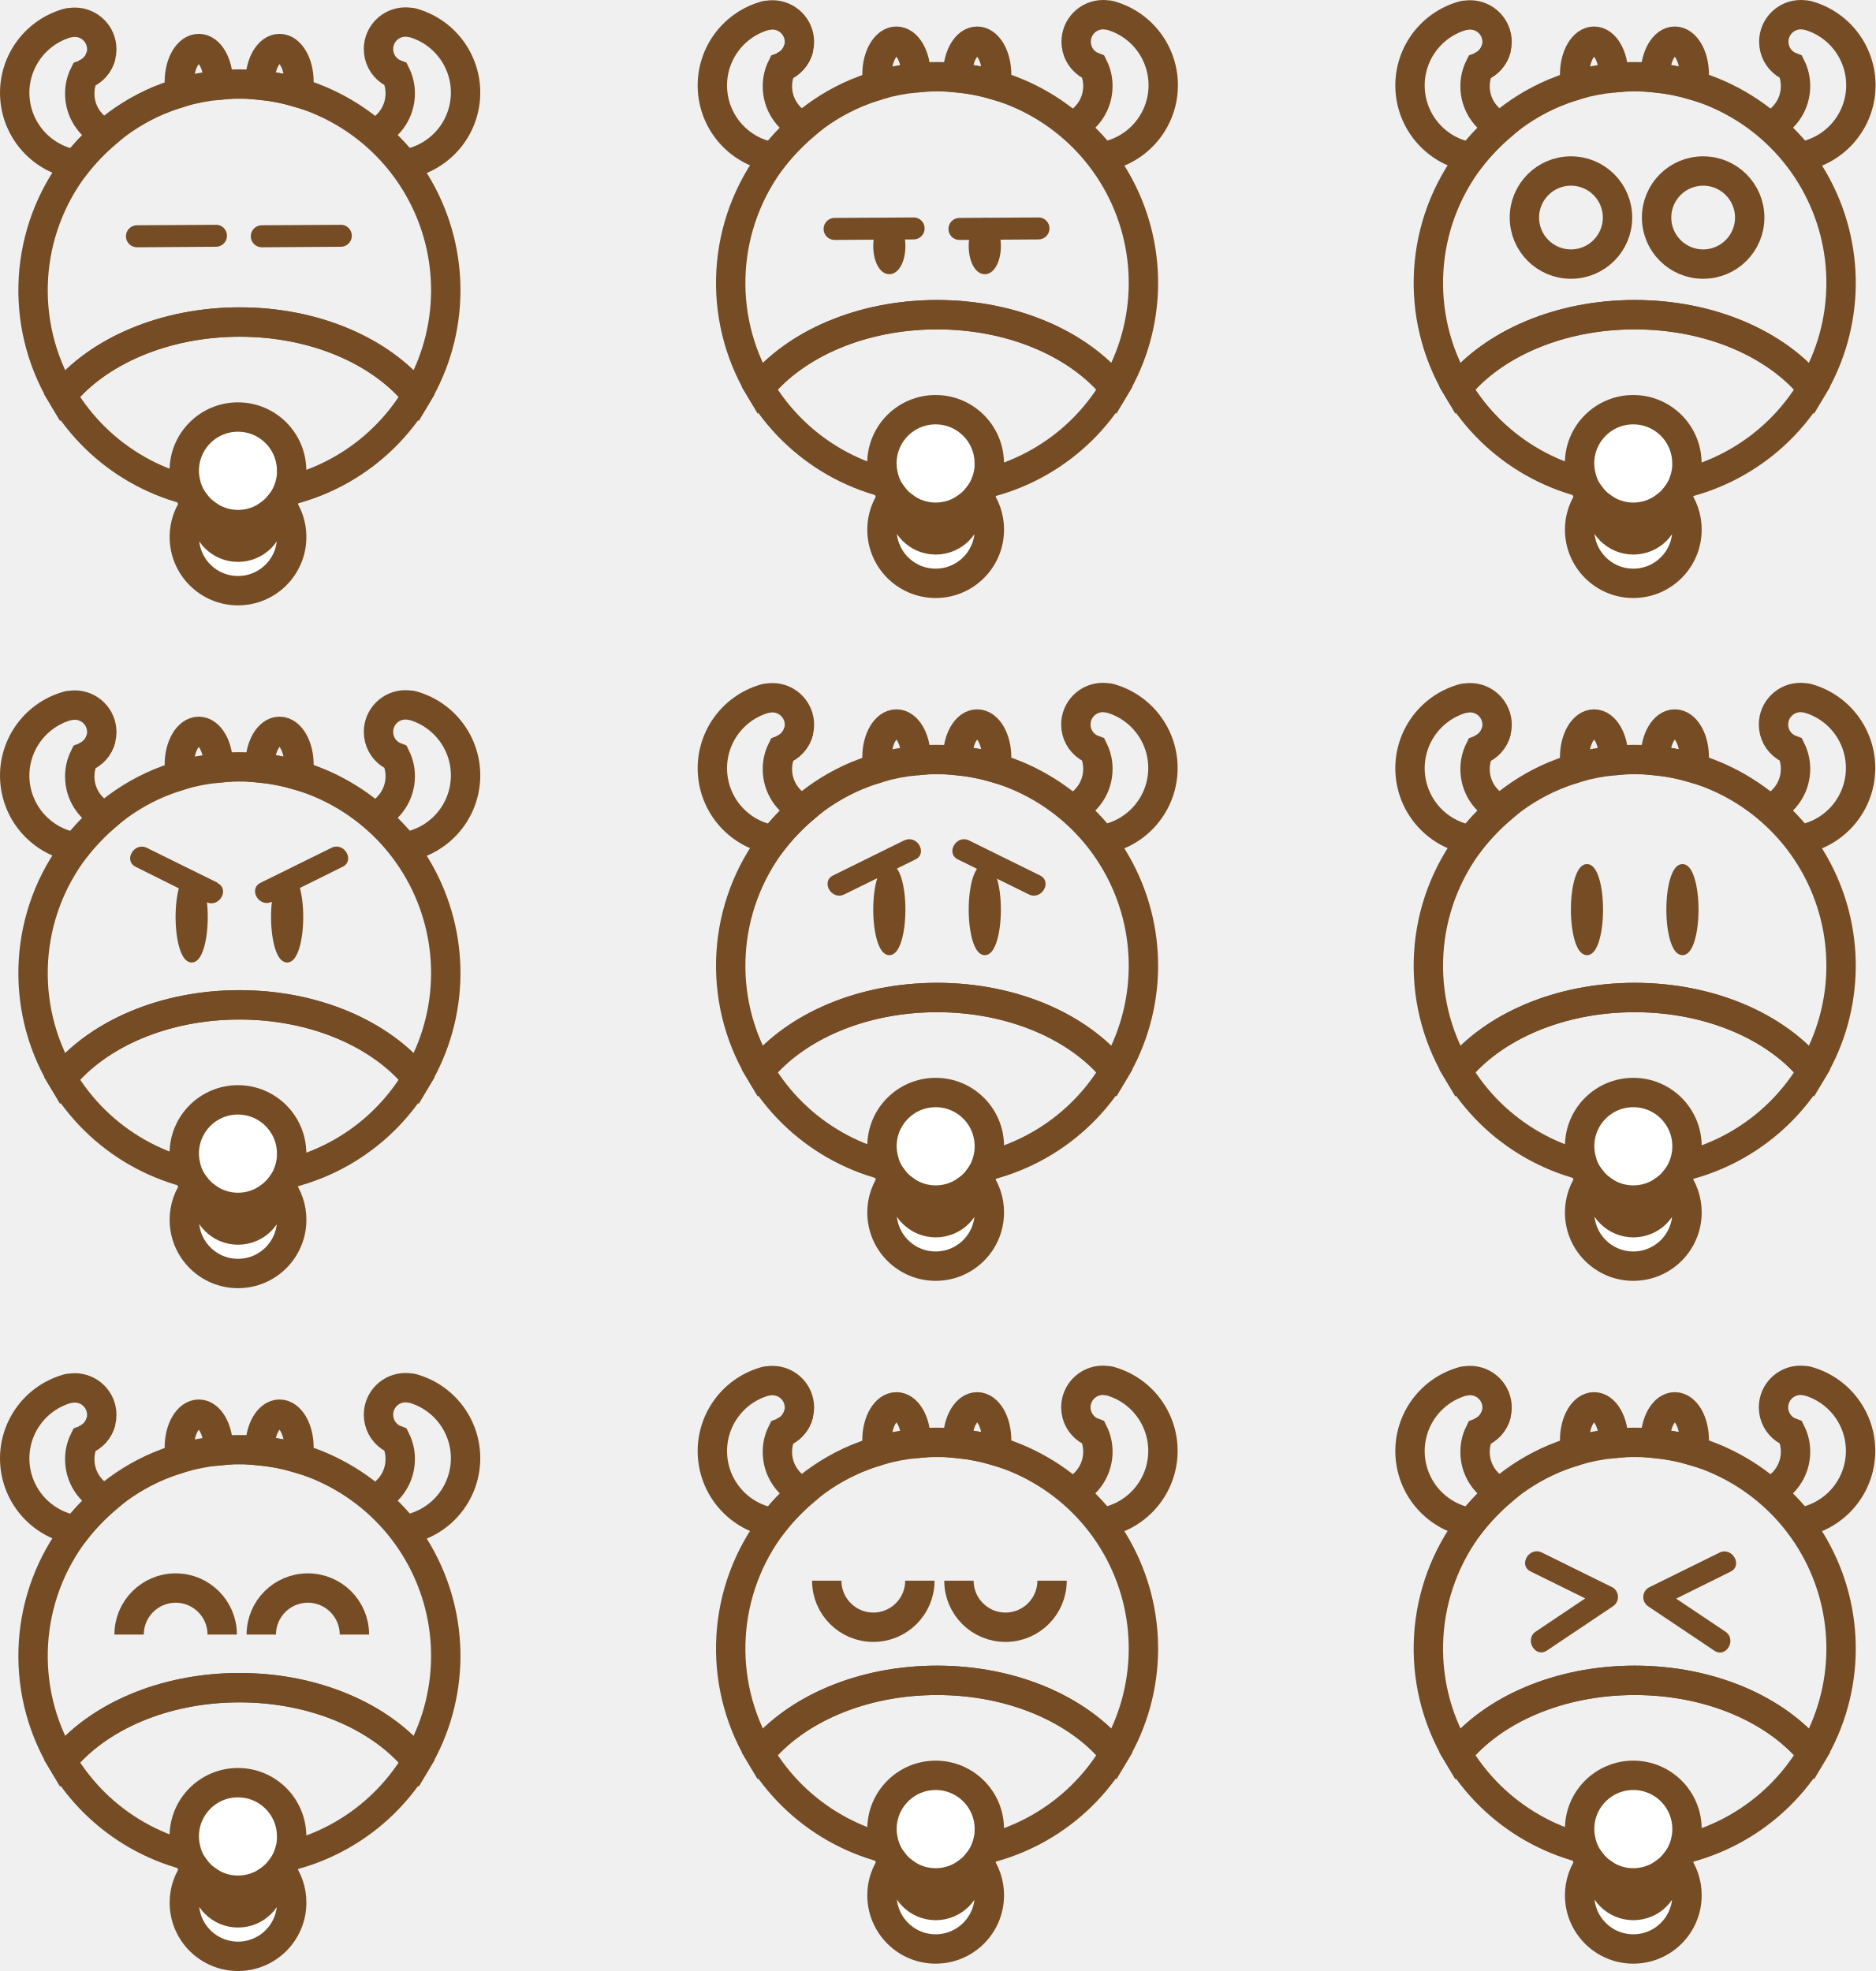
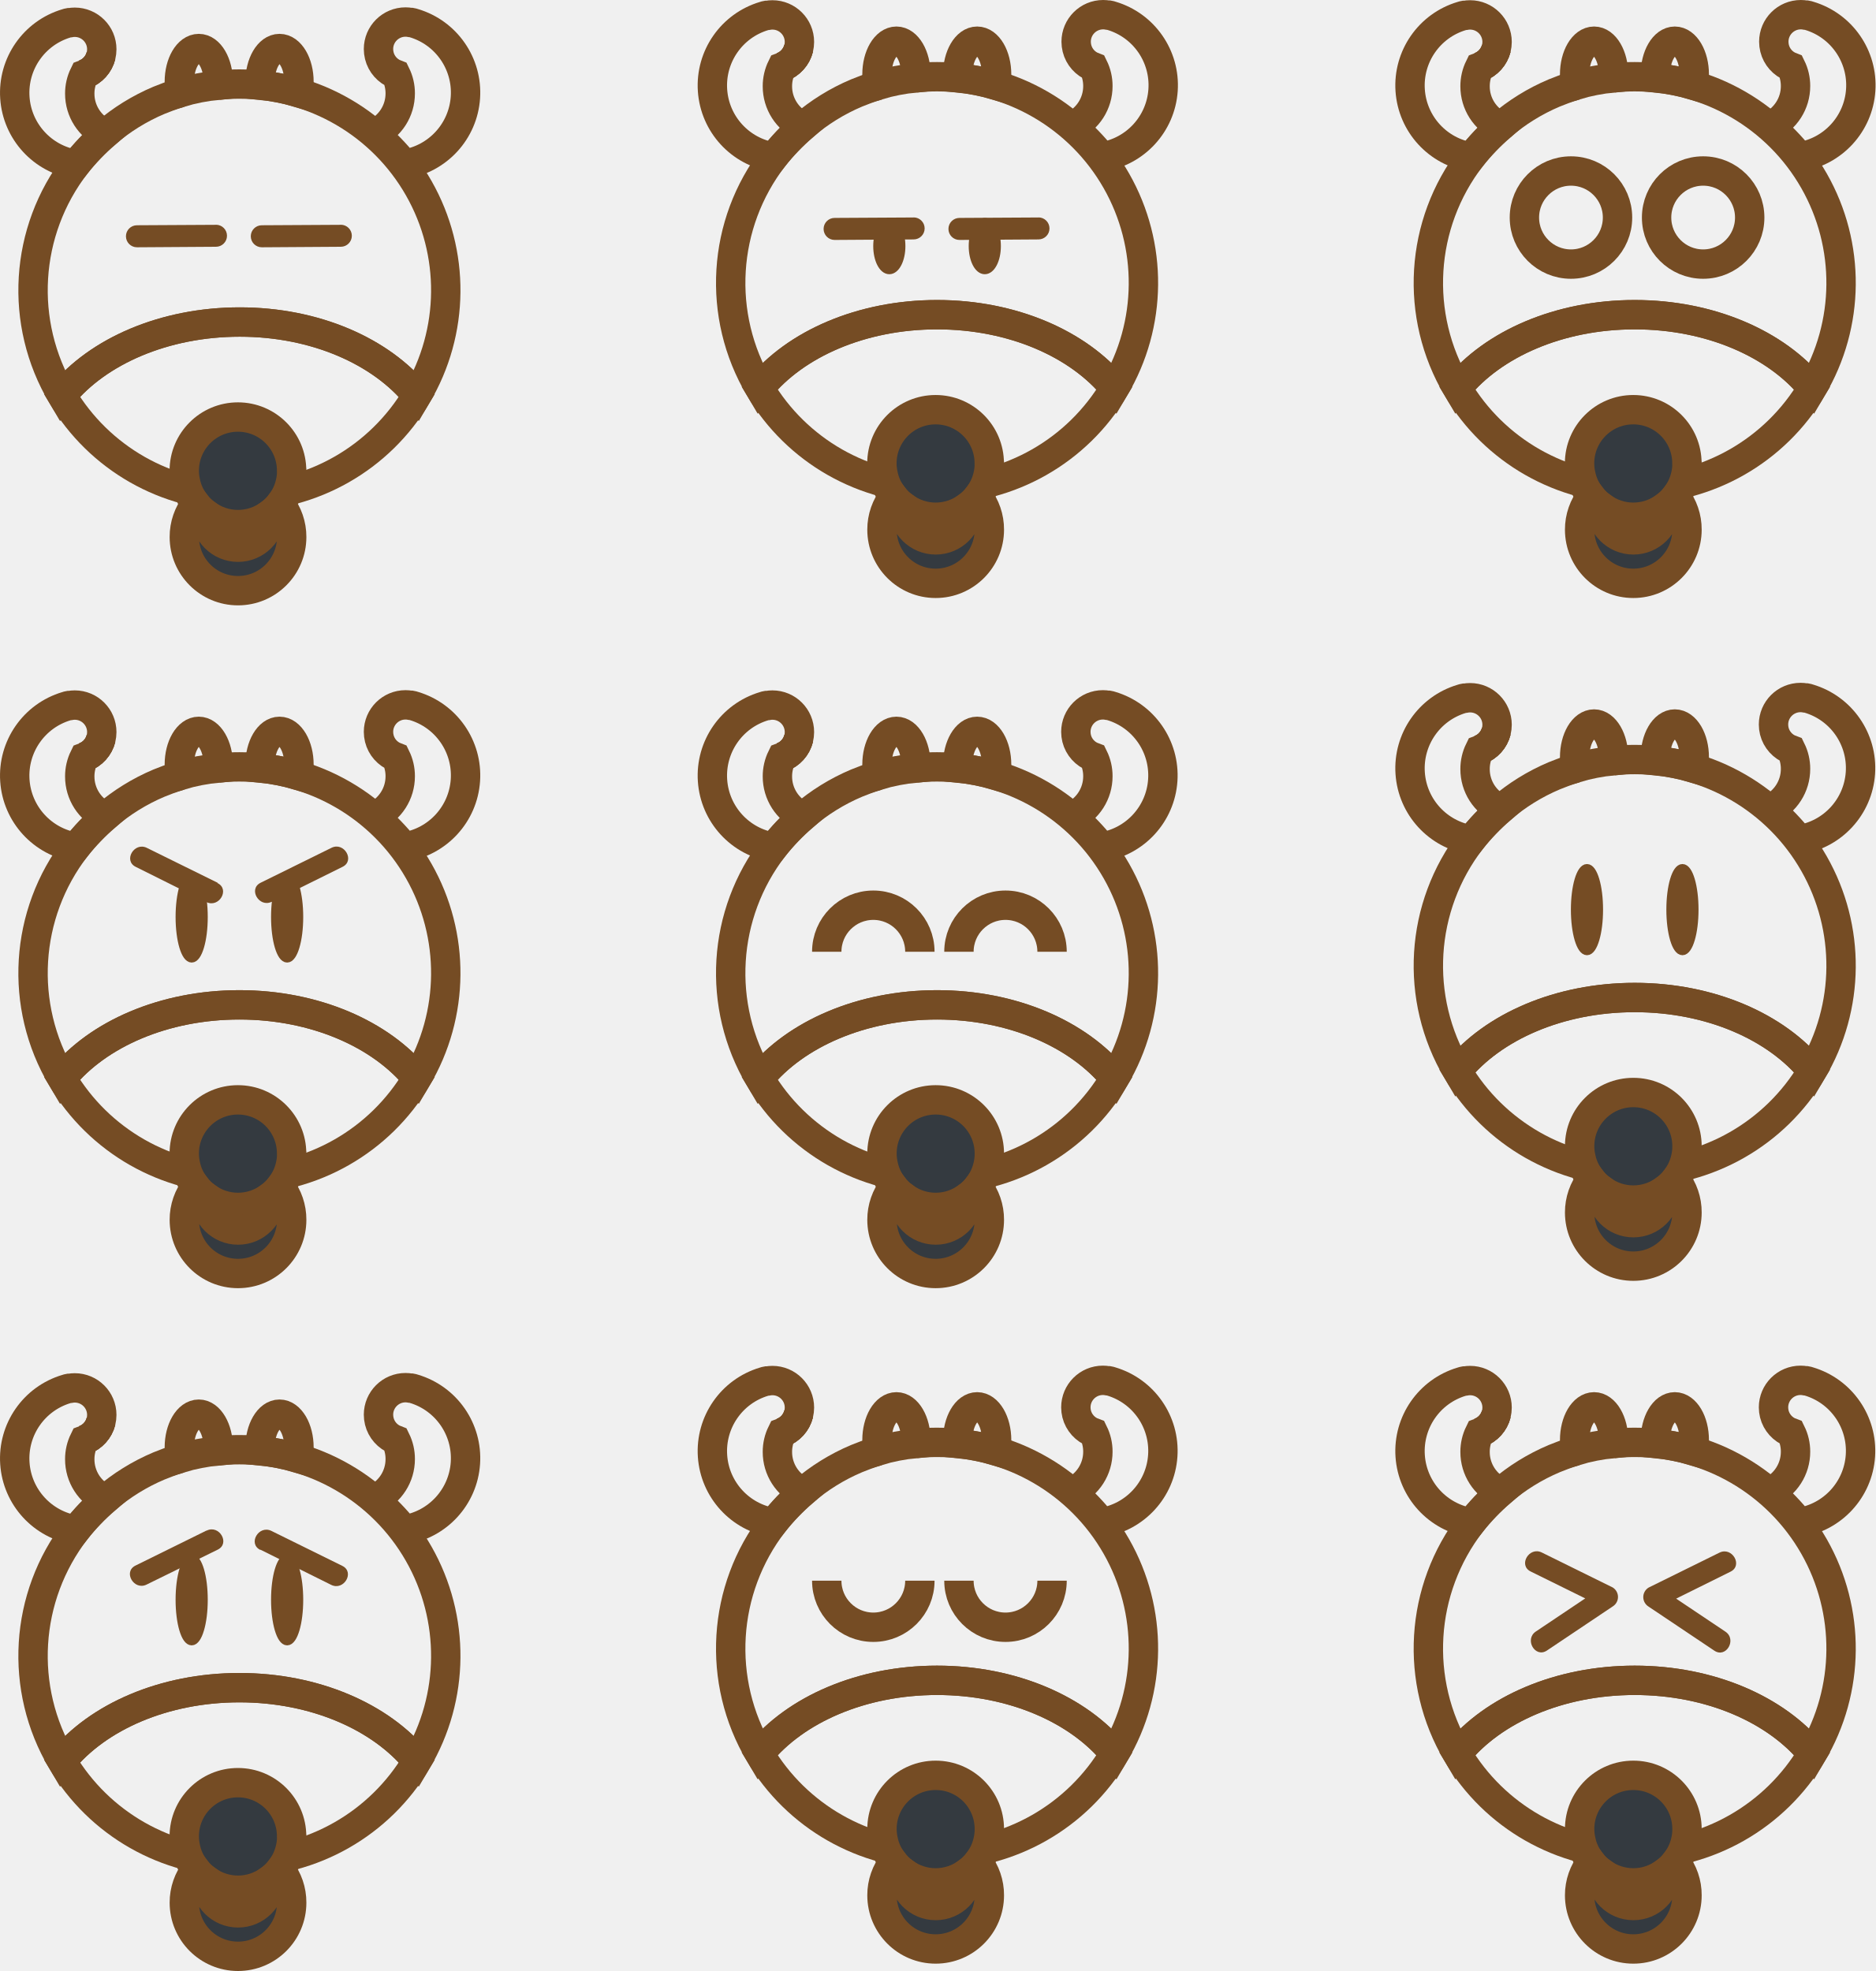
<svg xmlns="http://www.w3.org/2000/svg" id="Layer_1" data-name="Layer 1" viewBox="0 0 255.36 268.45">
  <defs>
-     <style>.cls-1{fill:none;}.cls-1,.cls-2,.cls-3{stroke:#754c24;stroke-miterlimit:10;}.cls-1,.cls-3{stroke-width:4px;}.cls-2,.cls-4{fill:#754c24;}.cls-3{fill:#fff;}</style>
+     <style>.cls-1{fill:none;}.cls-1,.cls-2,.cls-3{stroke:#754c24;stroke-miterlimit:10;}.cls-1,.cls-3{stroke-width:4px;}.cls-2,.cls-4{fill:#754c24;}.cls-3{fill:#343a40;}</style>
  </defs>
  <path class="cls-1" d="M242.06,122.74a27.54,27.54,0,0,1,2.89-.15A28.08,28.08,0,0,1,269.12,165c-4.88-6-13.88-10-24.17-10s-19.29,4-24.17,10a28.06,28.06,0,0,1,1.92-31.47,27,27,0,0,1,4-4.2A27.63,27.63,0,0,1,234,124.8h0c.41-.17.83-.33,1.26-.49s1.08-.38,1.63-.54" transform="translate(-22.35 -19.14)" />
  <path class="cls-1" d="M226.1,118.72a3.66,3.66,0,0,1-2.29,2.54" transform="translate(-22.35 -19.14)" />
  <path class="cls-1" d="M226.1,118.72a3.66,3.66,0,0,1-2.29,2.54" transform="translate(-22.35 -19.14)" />
  <path class="cls-1" d="M222.7,133.53a9.87,9.87,0,0,1-1.3-19.21,1.89,1.89,0,0,1,.34-.09l.14,0a3.49,3.49,0,0,1,.65-.06,3.68,3.68,0,0,1,3.68,3.68,3.82,3.82,0,0,1-.11.9,3.66,3.66,0,0,1-2.29,2.54,5.84,5.84,0,0,0-.6,2.6,6,6,0,0,0,3.5,5.47A31.62,31.62,0,0,0,222.7,133.53Z" transform="translate(-22.35 -19.14)" />
  <path class="cls-1" d="M263.35,129.33a6,6,0,0,0,3.5-5.47,5.84,5.84,0,0,0-.6-2.6,3.66,3.66,0,0,1-2.29-2.54,3.82,3.82,0,0,1-.11-.9,3.68,3.68,0,0,1,3.68-3.68,3.49,3.49,0,0,1,.65.06l.14,0a1.89,1.89,0,0,1,.34.09,9.87,9.87,0,0,1-1.3,19.21A31.62,31.62,0,0,0,263.35,129.33Z" transform="translate(-22.35 -19.14)" />
  <path class="cls-1" d="M242.07,122.29c0,.15,0,.3,0,.45a27.31,27.31,0,0,0-5.15,1,6.91,6.91,0,0,1-.15-1.47c0-2.49,1.19-4.52,2.65-4.52S242.07,119.8,242.07,122.29Z" transform="translate(-22.35 -19.14)" />
  <path class="cls-1" d="M247.76,122.29c0,.15,0,.3,0,.45a27.31,27.31,0,0,1,5.15,1,6.91,6.91,0,0,0,.15-1.47c0-2.49-1.19-4.52-2.65-4.52S247.76,119.8,247.76,122.29Z" transform="translate(-22.35 -19.14)" />
  <ellipse class="cls-2" cx="216.1" cy="123.89" rx="1.69" ry="5.71" />
  <ellipse class="cls-2" cx="229.1" cy="123.89" rx="1.69" ry="5.71" />
  <path class="cls-1" d="M269.12,165a28.09,28.09,0,0,1-48.34,0c4.88-6,13.88-10,24.17-10S264.24,159,269.12,165Z" transform="translate(-22.35 -19.14)" />
  <path class="cls-3" d="M252.07,175.28a6.76,6.76,0,0,1-.19,1.64,7.1,7.1,0,0,1-1.37,2.86,6.45,6.45,0,0,1-1.37,1.34,7.26,7.26,0,0,1-8.76,0,6.45,6.45,0,0,1-1.37-1.34,7,7,0,0,1-1.39-3h0a7,7,0,0,1-.17-1.53,7.31,7.31,0,1,1,14.62,0Z" transform="translate(-22.35 -19.14)" />
  <path class="cls-3" d="M252.07,184.28a7.31,7.31,0,0,1-14.62,0,7.22,7.22,0,0,1,1.56-4.5,6.45,6.45,0,0,0,1.37,1.34.86.86,0,0,0,0,.16,4.39,4.39,0,0,0,8.78,0,.86.86,0,0,0,0-.16,6.45,6.45,0,0,0,1.37-1.34A7.22,7.22,0,0,1,252.07,184.28Z" transform="translate(-22.35 -19.14)" />
  <path class="cls-1" d="M242.06,29.74a27.54,27.54,0,0,1,2.89-.15A28.08,28.08,0,0,1,269.12,72c-4.88-6-13.88-10-24.17-10s-19.29,4-24.17,10a28.06,28.06,0,0,1,1.92-31.47,27,27,0,0,1,4-4.2A27.63,27.63,0,0,1,234,31.8h0c.41-.17.83-.33,1.26-.49s1.08-.38,1.63-.54" transform="translate(-22.35 -19.14)" />
  <path class="cls-1" d="M226.1,25.72a3.66,3.66,0,0,1-2.29,2.54" transform="translate(-22.35 -19.14)" />
  <path class="cls-1" d="M226.1,25.72a3.66,3.66,0,0,1-2.29,2.54" transform="translate(-22.35 -19.14)" />
  <path class="cls-1" d="M222.7,40.53a9.87,9.87,0,0,1-1.3-19.21,1.89,1.89,0,0,1,.34-.09l.14,0a3.49,3.49,0,0,1,.65-.06,3.68,3.68,0,0,1,3.68,3.68,3.82,3.82,0,0,1-.11.9,3.66,3.66,0,0,1-2.29,2.54,5.84,5.84,0,0,0-.6,2.6,6,6,0,0,0,3.5,5.47A31.62,31.62,0,0,0,222.7,40.53Z" transform="translate(-22.35 -19.14)" />
  <path class="cls-1" d="M263.35,36.33a6,6,0,0,0,3.5-5.47,5.84,5.84,0,0,0-.6-2.6A3.66,3.66,0,0,1,264,25.72a3.82,3.82,0,0,1-.11-.9,3.68,3.68,0,0,1,3.68-3.68,3.49,3.49,0,0,1,.65.06l.14,0a1.89,1.89,0,0,1,.34.09,9.87,9.87,0,0,1-1.3,19.21A31.62,31.62,0,0,0,263.35,36.33Z" transform="translate(-22.35 -19.14)" />
  <path class="cls-1" d="M242.07,29.29c0,.15,0,.3,0,.45a27.31,27.31,0,0,0-5.15,1,6.91,6.91,0,0,1-.15-1.47c0-2.49,1.19-4.52,2.65-4.52S242.07,26.8,242.07,29.29Z" transform="translate(-22.35 -19.14)" />
  <path class="cls-1" d="M247.76,29.29c0,.15,0,.3,0,.45a27.31,27.31,0,0,1,5.15,1,6.91,6.91,0,0,0,.15-1.47c0-2.49-1.19-4.52-2.65-4.52S247.76,26.8,247.76,29.29Z" transform="translate(-22.35 -19.14)" />
  <path class="cls-1" d="M269.12,72a28.09,28.09,0,0,1-48.34,0c4.88-6,13.88-10,24.17-10S264.24,66,269.12,72Z" transform="translate(-22.35 -19.14)" />
  <path class="cls-3" d="M252.07,82.28a6.76,6.76,0,0,1-.19,1.64,7.1,7.1,0,0,1-1.37,2.86,6.45,6.45,0,0,1-1.37,1.34,7.26,7.26,0,0,1-8.76,0A6.45,6.45,0,0,1,239,86.78a7,7,0,0,1-1.39-3h0a7,7,0,0,1-.17-1.53,7.31,7.31,0,1,1,14.62,0Z" transform="translate(-22.35 -19.14)" />
  <path class="cls-3" d="M252.07,91.28a7.31,7.31,0,1,1-14.62,0,7.22,7.22,0,0,1,1.56-4.5,6.45,6.45,0,0,0,1.37,1.34.86.86,0,0,0,0,.16,4.39,4.39,0,0,0,8.78,0,.86.86,0,0,0,0-.16,6.45,6.45,0,0,0,1.37-1.34A7.22,7.22,0,0,1,252.07,91.28Z" transform="translate(-22.35 -19.14)" />
  <circle class="cls-1" cx="213.92" cy="29.63" r="6.34" />
  <circle class="cls-1" cx="231.92" cy="29.63" r="6.34" />
-   <path class="cls-1" d="M52.06,216.74a27.54,27.54,0,0,1,2.89-.15A28.08,28.08,0,0,1,79.12,259c-4.88-6-13.88-10-24.17-10s-19.29,4-24.17,10a28.06,28.06,0,0,1,1.92-31.47,27,27,0,0,1,4-4.2A27.63,27.63,0,0,1,44,218.8h0c.41-.17.83-.33,1.26-.49s1.08-.38,1.63-.54" transform="translate(-22.35 -19.14)" />
-   <path class="cls-1" d="M36.1,212.72a3.66,3.66,0,0,1-2.29,2.54" transform="translate(-22.35 -19.14)" />
-   <path class="cls-1" d="M36.1,212.72a3.66,3.66,0,0,1-2.29,2.54" transform="translate(-22.35 -19.14)" />
-   <path class="cls-1" d="M32.7,227.53a9.87,9.87,0,0,1-1.3-19.21,1.89,1.89,0,0,1,.34-.09l.14,0a3.49,3.49,0,0,1,.65-.06,3.68,3.68,0,0,1,3.68,3.68,3.82,3.82,0,0,1-.11.9,3.66,3.66,0,0,1-2.29,2.54,5.84,5.84,0,0,0-.6,2.6,6,6,0,0,0,3.5,5.47A31.62,31.62,0,0,0,32.7,227.53Z" transform="translate(-22.35 -19.14)" />
-   <path class="cls-1" d="M73.35,223.33a6,6,0,0,0,3.5-5.47,5.84,5.84,0,0,0-.6-2.6A3.66,3.66,0,0,1,74,212.72a3.82,3.82,0,0,1-.11-.9,3.68,3.68,0,0,1,3.68-3.68,3.49,3.49,0,0,1,.65.06l.14,0a1.89,1.89,0,0,1,.34.09,9.87,9.87,0,0,1-1.3,19.21A31.62,31.62,0,0,0,73.35,223.33Z" transform="translate(-22.35 -19.14)" />
-   <path class="cls-1" d="M52.07,216.29c0,.15,0,.3,0,.45a27.31,27.31,0,0,0-5.15,1,6.91,6.91,0,0,1-.15-1.47c0-2.49,1.19-4.52,2.65-4.52S52.07,213.8,52.07,216.29Z" transform="translate(-22.35 -19.14)" />
-   <path class="cls-1" d="M57.76,216.29c0,.15,0,.3,0,.45a27.31,27.31,0,0,1,5.15,1,6.91,6.91,0,0,0,.15-1.47c0-2.49-1.19-4.52-2.65-4.52S57.76,213.8,57.76,216.29Z" transform="translate(-22.35 -19.14)" />
-   <path class="cls-1" d="M79.12,259a28.09,28.09,0,0,1-48.34,0c4.88-6,13.88-10,24.17-10S74.24,253,79.12,259Z" transform="translate(-22.35 -19.14)" />
-   <path class="cls-3" d="M62.07,269.28a6.76,6.76,0,0,1-.19,1.64,7.1,7.1,0,0,1-1.37,2.86,6.45,6.45,0,0,1-1.37,1.34,7.26,7.26,0,0,1-8.76,0A6.45,6.45,0,0,1,49,273.78a7,7,0,0,1-1.39-3h0a7,7,0,0,1-.17-1.53,7.31,7.31,0,1,1,14.62,0Z" transform="translate(-22.35 -19.14)" />
-   <path class="cls-3" d="M62.07,278.28a7.31,7.31,0,0,1-14.62,0,7.22,7.22,0,0,1,1.56-4.5,6.45,6.45,0,0,0,1.37,1.34.86.86,0,0,0,0,.16,4.39,4.39,0,0,0,8.78,0,.86.86,0,0,0,0-.16,6.45,6.45,0,0,0,1.37-1.34A7.22,7.22,0,0,1,62.07,278.28Z" transform="translate(-22.35 -19.14)" />
-   <path class="cls-1" d="M39.93,235.77" transform="translate(-22.35 -19.14)" />
-   <path class="cls-1" d="M39.93,241.77a6.34,6.34,0,1,1,12.68,0" transform="translate(-22.35 -19.14)" />
-   <path class="cls-1" d="M57.93,241.77" transform="translate(-22.35 -19.14)" />
-   <path class="cls-1" d="M57.93,241.77a6.34,6.34,0,1,1,12.68,0" transform="translate(-22.35 -19.14)" />
+   <path class="cls-1" d="M147.06,123.74a27.54,27.54,0,0,1,2.89-.15A28.08,28.08,0,0,1,174.12,166c-4.88-6-13.88-10-24.17-10s-19.29,4-24.17,10a28.06,28.06,0,0,1,1.92-31.47,27,27,0,0,1,4-4.2A27.63,27.63,0,0,1,139,125.8h0c.41-.17.83-.33,1.26-.49s1.08-.38,1.63-.54" transform="translate(-22.35 -19.14)" />
+   <path class="cls-1" d="M131.1,119.72a3.66,3.66,0,0,1-2.29,2.54" transform="translate(-22.35 -19.14)" />
+   <path class="cls-1" d="M131.1,119.72a3.66,3.66,0,0,1-2.29,2.54" transform="translate(-22.35 -19.14)" />
+   <path class="cls-1" d="M127.7,134.53a9.87,9.87,0,0,1-1.3-19.21,1.89,1.89,0,0,1,.34-.09l.14,0a3.49,3.49,0,0,1,.65-.06,3.68,3.68,0,0,1,3.68,3.68,3.82,3.82,0,0,1-.11.9,3.66,3.66,0,0,1-2.29,2.54,5.84,5.84,0,0,0-.6,2.6,6,6,0,0,0,3.5,5.47A31.62,31.62,0,0,0,127.7,134.53Z" transform="translate(-22.35 -19.14)" />
+   <path class="cls-1" d="M168.35,130.33a6,6,0,0,0,3.5-5.47,5.84,5.84,0,0,0-.6-2.6,3.66,3.66,0,0,1-2.29-2.54,3.82,3.82,0,0,1-.11-.9,3.68,3.68,0,0,1,3.68-3.68,3.49,3.49,0,0,1,.65.06l.14,0a1.89,1.89,0,0,1,.34.09,9.87,9.87,0,0,1-1.3,19.21A31.62,31.62,0,0,0,168.35,130.33Z" transform="translate(-22.35 -19.14)" />
+   <path class="cls-1" d="M147.07,123.29c0,.15,0,.3,0,.45a27.31,27.31,0,0,0-5.15,1,6.91,6.91,0,0,1-.15-1.47c0-2.49,1.19-4.52,2.65-4.52S147.07,120.8,147.07,123.29Z" transform="translate(-22.35 -19.14)" />
+   <path class="cls-1" d="M152.76,123.29c0,.15,0,.3,0,.45a27.31,27.31,0,0,1,5.15,1,6.91,6.91,0,0,0,.15-1.47c0-2.49-1.19-4.52-2.65-4.52S152.76,120.8,152.76,123.29Z" transform="translate(-22.35 -19.14)" />
+   <path class="cls-1" d="M174.12,166a28.09,28.09,0,0,1-48.34,0c4.88-6,13.88-10,24.17-10S169.24,160,174.12,166Z" transform="translate(-22.35 -19.14)" />
+   <path class="cls-3" d="M157.07,176.28a6.76,6.76,0,0,1-.19,1.64,7.1,7.1,0,0,1-1.37,2.86,6.45,6.45,0,0,1-1.37,1.34,7.26,7.26,0,0,1-8.76,0,6.45,6.45,0,0,1-1.37-1.34,7,7,0,0,1-1.39-3h0a7,7,0,0,1-.17-1.53,7.31,7.31,0,1,1,14.62,0Z" transform="translate(-22.35 -19.14)" />
+   <path class="cls-3" d="M157.07,185.28a7.31,7.31,0,0,1-14.62,0,7.22,7.22,0,0,1,1.56-4.5,6.45,6.45,0,0,0,1.37,1.34.86.86,0,0,0,0,.16,4.39,4.39,0,0,0,8.78,0,.86.86,0,0,0,0-.16,6.45,6.45,0,0,0,1.37-1.34A7.22,7.22,0,0,1,157.07,185.28Z" transform="translate(-22.35 -19.14)" />
+   <path class="cls-1" d="M134.93,142.77" transform="translate(-22.35 -19.14)" />
+   <path class="cls-1" d="M134.93,148.77a6.34,6.34,0,0,1,12.68,0" transform="translate(-22.35 -19.14)" />
+   <path class="cls-1" d="M152.93,148.77" transform="translate(-22.35 -19.14)" />
+   <path class="cls-1" d="M152.93,148.77a6.34,6.34,0,0,1,12.68,0" transform="translate(-22.35 -19.14)" />
  <path class="cls-1" d="M147.06,215.74a27.54,27.54,0,0,1,2.89-.15A28.08,28.08,0,0,1,174.12,258c-4.88-6-13.88-10-24.17-10s-19.29,4-24.17,10a28.06,28.06,0,0,1,1.92-31.47,27,27,0,0,1,4-4.2A27.63,27.63,0,0,1,139,217.8h0c.41-.17.83-.33,1.26-.49s1.08-.38,1.63-.54" transform="translate(-22.35 -19.14)" />
  <path class="cls-1" d="M131.1,211.72a3.66,3.66,0,0,1-2.29,2.54" transform="translate(-22.35 -19.14)" />
  <path class="cls-1" d="M131.1,211.72a3.66,3.66,0,0,1-2.29,2.54" transform="translate(-22.35 -19.14)" />
  <path class="cls-1" d="M127.7,226.53a9.87,9.87,0,0,1-1.3-19.21,1.89,1.89,0,0,1,.34-.09l.14,0a3.49,3.49,0,0,1,.65-.06,3.68,3.68,0,0,1,3.68,3.68,3.82,3.82,0,0,1-.11.9,3.66,3.66,0,0,1-2.29,2.54,5.84,5.84,0,0,0-.6,2.6,6,6,0,0,0,3.5,5.47A31.62,31.62,0,0,0,127.7,226.53Z" transform="translate(-22.35 -19.14)" />
  <path class="cls-1" d="M168.35,222.33a6,6,0,0,0,3.5-5.47,5.84,5.84,0,0,0-.6-2.6,3.66,3.66,0,0,1-2.29-2.54,3.82,3.82,0,0,1-.11-.9,3.68,3.68,0,0,1,3.68-3.68,3.49,3.49,0,0,1,.65.06l.14,0a1.89,1.89,0,0,1,.34.09,9.87,9.87,0,0,1-1.3,19.21A31.62,31.62,0,0,0,168.35,222.33Z" transform="translate(-22.35 -19.14)" />
  <path class="cls-1" d="M147.07,215.29c0,.15,0,.3,0,.45a27.31,27.31,0,0,0-5.15,1,6.91,6.91,0,0,1-.15-1.47c0-2.49,1.19-4.52,2.65-4.52S147.07,212.8,147.07,215.29Z" transform="translate(-22.35 -19.14)" />
  <path class="cls-1" d="M152.76,215.29c0,.15,0,.3,0,.45a27.31,27.31,0,0,1,5.15,1,6.91,6.91,0,0,0,.15-1.47c0-2.49-1.19-4.52-2.65-4.52S152.76,212.8,152.76,215.29Z" transform="translate(-22.35 -19.14)" />
  <path class="cls-1" d="M174.12,258a28.09,28.09,0,0,1-48.34,0c4.88-6,13.88-10,24.17-10S169.24,252,174.12,258Z" transform="translate(-22.35 -19.14)" />
  <path class="cls-3" d="M157.07,268.28a6.76,6.76,0,0,1-.19,1.64,7.1,7.1,0,0,1-1.37,2.86,6.45,6.45,0,0,1-1.37,1.34,7.26,7.26,0,0,1-8.76,0,6.45,6.45,0,0,1-1.37-1.34,7,7,0,0,1-1.39-3h0a7,7,0,0,1-.17-1.53,7.31,7.31,0,1,1,14.62,0Z" transform="translate(-22.35 -19.14)" />
  <path class="cls-3" d="M157.07,277.28a7.31,7.31,0,0,1-14.62,0,7.22,7.22,0,0,1,1.56-4.5,6.45,6.45,0,0,0,1.37,1.34.86.86,0,0,0,0,.16,4.39,4.39,0,0,0,8.78,0,.86.86,0,0,0,0-.16,6.45,6.45,0,0,0,1.37-1.34A7.22,7.22,0,0,1,157.07,277.28Z" transform="translate(-22.35 -19.14)" />
  <path class="cls-1" d="M134.93,234.77" transform="translate(-22.35 -19.14)" />
  <path class="cls-1" d="M134.93,234.43a6.34,6.34,0,0,0,12.68,0" transform="translate(-22.35 -19.14)" />
  <path class="cls-1" d="M152.93,240.77" transform="translate(-22.35 -19.14)" />
  <path class="cls-1" d="M152.93,234.43a6.34,6.34,0,0,0,12.68,0" transform="translate(-22.35 -19.14)" />
  <path class="cls-1" d="M242.06,215.74a27.54,27.54,0,0,1,2.89-.15A28.08,28.08,0,0,1,269.12,258c-4.88-6-13.88-10-24.17-10s-19.29,4-24.17,10a28.06,28.06,0,0,1,1.92-31.47,27,27,0,0,1,4-4.2A27.63,27.63,0,0,1,234,217.8h0c.41-.17.83-.33,1.26-.49s1.08-.38,1.63-.54" transform="translate(-22.35 -19.14)" />
  <path class="cls-1" d="M226.1,211.72a3.66,3.66,0,0,1-2.29,2.54" transform="translate(-22.35 -19.14)" />
  <path class="cls-1" d="M226.1,211.72a3.66,3.66,0,0,1-2.29,2.54" transform="translate(-22.35 -19.14)" />
  <path class="cls-1" d="M222.7,226.53a9.87,9.87,0,0,1-1.3-19.21,1.89,1.89,0,0,1,.34-.09l.14,0a3.49,3.49,0,0,1,.65-.06,3.68,3.68,0,0,1,3.68,3.68,3.82,3.82,0,0,1-.11.9,3.66,3.66,0,0,1-2.29,2.54,5.84,5.84,0,0,0-.6,2.6,6,6,0,0,0,3.5,5.47A31.62,31.62,0,0,0,222.7,226.53Z" transform="translate(-22.35 -19.14)" />
  <path class="cls-1" d="M263.35,222.33a6,6,0,0,0,3.5-5.47,5.84,5.84,0,0,0-.6-2.6,3.66,3.66,0,0,1-2.29-2.54,3.82,3.82,0,0,1-.11-.9,3.68,3.68,0,0,1,3.68-3.68,3.49,3.49,0,0,1,.65.06l.14,0a1.89,1.89,0,0,1,.34.09,9.87,9.87,0,0,1-1.3,19.21A31.62,31.62,0,0,0,263.35,222.33Z" transform="translate(-22.35 -19.14)" />
  <path class="cls-1" d="M242.07,215.29c0,.15,0,.3,0,.45a27.31,27.31,0,0,0-5.15,1,6.91,6.91,0,0,1-.15-1.47c0-2.49,1.19-4.52,2.65-4.52S242.07,212.8,242.07,215.29Z" transform="translate(-22.35 -19.14)" />
  <path class="cls-1" d="M247.76,215.29c0,.15,0,.3,0,.45a27.31,27.31,0,0,1,5.15,1,6.91,6.91,0,0,0,.15-1.47c0-2.49-1.19-4.52-2.65-4.52S247.76,212.8,247.76,215.29Z" transform="translate(-22.35 -19.14)" />
  <path class="cls-1" d="M269.12,258a28.09,28.09,0,0,1-48.34,0c4.88-6,13.88-10,24.17-10S264.24,252,269.12,258Z" transform="translate(-22.35 -19.14)" />
  <path class="cls-3" d="M252.07,268.28a6.76,6.76,0,0,1-.19,1.64,7.1,7.1,0,0,1-1.37,2.86,6.45,6.45,0,0,1-1.37,1.34,7.26,7.26,0,0,1-8.76,0,6.45,6.45,0,0,1-1.37-1.34,7,7,0,0,1-1.39-3h0a7,7,0,0,1-.17-1.53,7.31,7.31,0,1,1,14.62,0Z" transform="translate(-22.35 -19.14)" />
  <path class="cls-3" d="M252.07,277.28a7.31,7.31,0,0,1-14.62,0,7.22,7.22,0,0,1,1.56-4.5,6.45,6.45,0,0,0,1.37,1.34.86.86,0,0,0,0,.16,4.39,4.39,0,0,0,8.78,0,.86.86,0,0,0,0-.16,6.45,6.45,0,0,0,1.37-1.34A7.22,7.22,0,0,1,252.07,277.28Z" transform="translate(-22.35 -19.14)" />
  <path class="cls-1" d="M229.93,234.77" transform="translate(-22.35 -19.14)" />
  <path class="cls-4" d="M233,243.94l8.95-6a1.52,1.52,0,0,0,0-2.59l-9.65-4.76c-1.73-.85-3.25,1.74-1.51,2.59l9.65,4.76v-2.59l-8.95,6c-1.6,1.07-.1,3.67,1.51,2.59Z" transform="translate(-22.35 -19.14)" />
  <path class="cls-4" d="M257.27,241.35l-8.95-6V238L258,233.2c1.73-.85.21-3.44-1.51-2.59l-9.65,4.76a1.52,1.52,0,0,0,0,2.59l8.95,6c1.61,1.08,3.11-1.52,1.51-2.59Z" transform="translate(-22.35 -19.14)" />
  <path class="cls-1" d="M52.06,123.74a27.54,27.54,0,0,1,2.89-.15A28.08,28.08,0,0,1,79.12,166c-4.88-6-13.88-10-24.17-10s-19.29,4-24.17,10a28.06,28.06,0,0,1,1.92-31.47,27,27,0,0,1,4-4.2A27.63,27.63,0,0,1,44,125.8h0c.41-.17.83-.33,1.26-.49s1.08-.38,1.63-.54" transform="translate(-22.35 -19.14)" />
  <path class="cls-1" d="M36.1,119.72a3.66,3.66,0,0,1-2.29,2.54" transform="translate(-22.35 -19.14)" />
  <path class="cls-1" d="M36.1,119.72a3.66,3.66,0,0,1-2.29,2.54" transform="translate(-22.35 -19.14)" />
  <path class="cls-1" d="M32.7,134.53a9.87,9.87,0,0,1-1.3-19.21,1.89,1.89,0,0,1,.34-.09l.14,0a3.49,3.49,0,0,1,.65-.06,3.68,3.68,0,0,1,3.68,3.68,3.82,3.82,0,0,1-.11.9,3.66,3.66,0,0,1-2.29,2.54,5.84,5.84,0,0,0-.6,2.6,6,6,0,0,0,3.5,5.47A31.62,31.62,0,0,0,32.7,134.53Z" transform="translate(-22.35 -19.14)" />
  <path class="cls-1" d="M73.35,130.33a6,6,0,0,0,3.5-5.47,5.84,5.84,0,0,0-.6-2.6A3.66,3.66,0,0,1,74,119.72a3.82,3.82,0,0,1-.11-.9,3.68,3.68,0,0,1,3.68-3.68,3.49,3.49,0,0,1,.65.06l.14,0a1.89,1.89,0,0,1,.34.09,9.87,9.87,0,0,1-1.3,19.21A31.62,31.62,0,0,0,73.35,130.33Z" transform="translate(-22.35 -19.14)" />
  <path class="cls-1" d="M52.07,123.29c0,.15,0,.3,0,.45a27.31,27.31,0,0,0-5.15,1,6.91,6.91,0,0,1-.15-1.47c0-2.49,1.19-4.52,2.65-4.52S52.07,120.8,52.07,123.29Z" transform="translate(-22.35 -19.14)" />
  <path class="cls-1" d="M57.76,123.29c0,.15,0,.3,0,.45a27.31,27.31,0,0,1,5.15,1,6.91,6.91,0,0,0,.15-1.47c0-2.49-1.19-4.52-2.65-4.52S57.76,120.8,57.76,123.29Z" transform="translate(-22.35 -19.14)" />
  <ellipse class="cls-2" cx="26.1" cy="124.89" rx="1.69" ry="5.71" />
  <ellipse class="cls-2" cx="39.1" cy="124.89" rx="1.69" ry="5.71" />
  <path class="cls-1" d="M79.12,166a28.09,28.09,0,0,1-48.34,0c4.88-6,13.88-10,24.17-10S74.24,160,79.12,166Z" transform="translate(-22.35 -19.14)" />
  <path class="cls-3" d="M62.07,176.28a6.76,6.76,0,0,1-.19,1.64,7.1,7.1,0,0,1-1.37,2.86,6.45,6.45,0,0,1-1.37,1.34,7.26,7.26,0,0,1-8.76,0A6.45,6.45,0,0,1,49,180.78a7,7,0,0,1-1.39-3h0a7,7,0,0,1-.17-1.53,7.31,7.31,0,1,1,14.62,0Z" transform="translate(-22.35 -19.14)" />
  <path class="cls-3" d="M62.07,185.28a7.31,7.31,0,0,1-14.62,0,7.22,7.22,0,0,1,1.56-4.5,6.45,6.45,0,0,0,1.37,1.34.86.86,0,0,0,0,.16,4.39,4.39,0,0,0,8.78,0,.86.86,0,0,0,0-.16,6.45,6.45,0,0,0,1.37-1.34A7.22,7.22,0,0,1,62.07,185.28Z" transform="translate(-22.35 -19.14)" />
  <path class="cls-4" d="M52,139.38l-9.65-4.76c-1.73-.85-3.25,1.74-1.51,2.59L50.45,142c1.73.85,3.25-1.74,1.51-2.59Z" transform="translate(-22.35 -19.14)" />
  <path class="cls-4" d="M59.32,142,69,137.2c1.73-.85.21-3.44-1.51-2.59l-9.65,4.76c-1.73.85-.21,3.44,1.51,2.59Z" transform="translate(-22.35 -19.14)" />
-   <path class="cls-1" d="M147.06,122.74a27.54,27.54,0,0,1,2.89-.15A28.08,28.08,0,0,1,174.12,165c-4.88-6-13.88-10-24.17-10s-19.29,4-24.17,10a28.06,28.06,0,0,1,1.92-31.47,27,27,0,0,1,4-4.2A27.63,27.63,0,0,1,139,124.8h0c.41-.17.83-.33,1.26-.49s1.08-.38,1.63-.54" transform="translate(-22.35 -19.14)" />
-   <path class="cls-1" d="M131.1,118.72a3.66,3.66,0,0,1-2.29,2.54" transform="translate(-22.35 -19.14)" />
-   <path class="cls-1" d="M131.1,118.72a3.66,3.66,0,0,1-2.29,2.54" transform="translate(-22.35 -19.14)" />
-   <path class="cls-1" d="M127.7,133.53a9.87,9.87,0,0,1-1.3-19.21,1.89,1.89,0,0,1,.34-.09l.14,0a3.49,3.49,0,0,1,.65-.06,3.68,3.68,0,0,1,3.68,3.68,3.82,3.82,0,0,1-.11.9,3.66,3.66,0,0,1-2.29,2.54,5.84,5.84,0,0,0-.6,2.6,6,6,0,0,0,3.5,5.47A31.62,31.62,0,0,0,127.7,133.53Z" transform="translate(-22.35 -19.14)" />
-   <path class="cls-1" d="M168.35,129.33a6,6,0,0,0,3.5-5.47,5.84,5.84,0,0,0-.6-2.6,3.66,3.66,0,0,1-2.29-2.54,3.82,3.82,0,0,1-.11-.9,3.68,3.68,0,0,1,3.68-3.68,3.49,3.49,0,0,1,.65.06l.14,0a1.89,1.89,0,0,1,.34.09,9.87,9.87,0,0,1-1.3,19.21A31.62,31.62,0,0,0,168.35,129.33Z" transform="translate(-22.35 -19.14)" />
-   <path class="cls-1" d="M147.07,122.29c0,.15,0,.3,0,.45a27.31,27.31,0,0,0-5.15,1,6.91,6.91,0,0,1-.15-1.47c0-2.49,1.19-4.52,2.65-4.52S147.07,119.8,147.07,122.29Z" transform="translate(-22.35 -19.14)" />
-   <path class="cls-1" d="M152.76,122.29c0,.15,0,.3,0,.45a27.31,27.31,0,0,1,5.15,1,6.91,6.91,0,0,0,.15-1.47c0-2.49-1.19-4.52-2.65-4.52S152.76,119.8,152.76,122.29Z" transform="translate(-22.35 -19.14)" />
-   <ellipse class="cls-2" cx="121.1" cy="123.89" rx="1.69" ry="5.71" />
-   <ellipse class="cls-2" cx="134.1" cy="123.89" rx="1.69" ry="5.71" />
-   <path class="cls-1" d="M174.12,165a28.09,28.09,0,0,1-48.34,0c4.88-6,13.88-10,24.17-10S169.24,159,174.12,165Z" transform="translate(-22.35 -19.14)" />
-   <path class="cls-3" d="M157.07,175.28a6.76,6.76,0,0,1-.19,1.64,7.1,7.1,0,0,1-1.37,2.86,6.45,6.45,0,0,1-1.37,1.34,7.26,7.26,0,0,1-8.76,0,6.45,6.45,0,0,1-1.37-1.34,7,7,0,0,1-1.39-3h0a7,7,0,0,1-.17-1.53,7.31,7.31,0,1,1,14.62,0Z" transform="translate(-22.35 -19.14)" />
-   <path class="cls-3" d="M157.07,184.28a7.31,7.31,0,0,1-14.62,0,7.22,7.22,0,0,1,1.56-4.5,6.45,6.45,0,0,0,1.37,1.34.86.86,0,0,0,0,.16,4.39,4.39,0,0,0,8.78,0,.86.86,0,0,0,0-.16,6.45,6.45,0,0,0,1.37-1.34A7.22,7.22,0,0,1,157.07,184.28Z" transform="translate(-22.35 -19.14)" />
-   <path class="cls-4" d="M145.45,133.61l-9.65,4.76c-1.73.85-.21,3.44,1.51,2.59L147,136.2c1.73-.85.21-3.44-1.51-2.59Z" transform="translate(-22.35 -19.14)" />
-   <path class="cls-4" d="M152.8,136.2l9.65,4.76c1.73.85,3.25-1.74,1.51-2.59l-9.65-4.76c-1.73-.85-3.25,1.74-1.51,2.59Z" transform="translate(-22.35 -19.14)" />
+   <path class="cls-1" d="M52.06,216.74a27.54,27.54,0,0,1,2.89-.15A28.08,28.08,0,0,1,79.12,259c-4.88-6-13.88-10-24.17-10s-19.29,4-24.17,10a28.06,28.06,0,0,1,1.92-31.47,27,27,0,0,1,4-4.2A27.63,27.63,0,0,1,44,218.8h0c.41-.17.83-.33,1.26-.49s1.08-.38,1.63-.54" transform="translate(-22.35 -19.14)" />
+   <path class="cls-1" d="M36.1,212.72a3.66,3.66,0,0,1-2.29,2.54" transform="translate(-22.35 -19.14)" />
+   <path class="cls-1" d="M36.1,212.72a3.66,3.66,0,0,1-2.29,2.54" transform="translate(-22.35 -19.14)" />
+   <path class="cls-1" d="M32.7,227.53a9.87,9.87,0,0,1-1.3-19.21,1.89,1.89,0,0,1,.34-.09l.14,0a3.49,3.49,0,0,1,.65-.06,3.68,3.68,0,0,1,3.68,3.68,3.82,3.82,0,0,1-.11.9,3.66,3.66,0,0,1-2.29,2.54,5.84,5.84,0,0,0-.6,2.6,6,6,0,0,0,3.5,5.47A31.62,31.62,0,0,0,32.7,227.53Z" transform="translate(-22.35 -19.14)" />
+   <path class="cls-1" d="M73.35,223.33a6,6,0,0,0,3.5-5.47,5.84,5.84,0,0,0-.6-2.6A3.66,3.66,0,0,1,74,212.72a3.82,3.82,0,0,1-.11-.9,3.68,3.68,0,0,1,3.68-3.68,3.49,3.49,0,0,1,.65.06l.14,0a1.89,1.89,0,0,1,.34.09,9.87,9.87,0,0,1-1.3,19.21A31.62,31.62,0,0,0,73.35,223.33Z" transform="translate(-22.35 -19.14)" />
+   <path class="cls-1" d="M52.07,216.29c0,.15,0,.3,0,.45a27.31,27.31,0,0,0-5.15,1,6.91,6.91,0,0,1-.15-1.47c0-2.49,1.19-4.52,2.65-4.52S52.07,213.8,52.07,216.29Z" transform="translate(-22.35 -19.14)" />
+   <path class="cls-1" d="M57.76,216.29c0,.15,0,.3,0,.45a27.31,27.31,0,0,1,5.15,1,6.91,6.91,0,0,0,.15-1.47c0-2.49-1.19-4.52-2.65-4.52S57.76,213.8,57.76,216.29Z" transform="translate(-22.35 -19.14)" />
+   <ellipse class="cls-2" cx="26.1" cy="217.89" rx="1.69" ry="5.71" />
+   <ellipse class="cls-2" cx="39.1" cy="217.89" rx="1.69" ry="5.71" />
+   <path class="cls-1" d="M79.12,259a28.09,28.09,0,0,1-48.34,0c4.88-6,13.88-10,24.17-10S74.24,253,79.12,259Z" transform="translate(-22.35 -19.14)" />
+   <path class="cls-3" d="M62.07,269.28a6.76,6.76,0,0,1-.19,1.64,7.1,7.1,0,0,1-1.37,2.86,6.45,6.45,0,0,1-1.37,1.34,7.26,7.26,0,0,1-8.76,0A6.45,6.45,0,0,1,49,273.78a7,7,0,0,1-1.39-3h0a7,7,0,0,1-.17-1.53,7.31,7.31,0,1,1,14.62,0Z" transform="translate(-22.35 -19.14)" />
+   <path class="cls-3" d="M62.07,278.28a7.31,7.31,0,0,1-14.62,0,7.22,7.22,0,0,1,1.56-4.5,6.45,6.45,0,0,0,1.37,1.34.86.86,0,0,0,0,.16,4.39,4.39,0,0,0,8.78,0,.86.86,0,0,0,0-.16,6.45,6.45,0,0,0,1.37-1.34A7.22,7.22,0,0,1,62.07,278.28Z" transform="translate(-22.35 -19.14)" />
+   <path class="cls-4" d="M50.45,227.61l-9.65,4.76c-1.73.85-.21,3.44,1.51,2.59L52,230.2c1.73-.85.21-3.44-1.51-2.59Z" transform="translate(-22.35 -19.14)" />
+   <path class="cls-4" d="M57.8,230.2,67.45,235c1.73.85,3.25-1.74,1.51-2.59l-9.65-4.76c-1.73-.85-3.25,1.74-1.51,2.59Z" transform="translate(-22.35 -19.14)" />
  <path class="cls-1" d="M52.06,30.74A27.54,27.54,0,0,1,55,30.59,28.08,28.08,0,0,1,79.12,73C74.24,67,65.24,63,55,63S35.66,67,30.78,73A28.06,28.06,0,0,1,32.7,41.53a27,27,0,0,1,4-4.2A27.63,27.63,0,0,1,44,32.8h0c.41-.17.83-.33,1.26-.49s1.08-.38,1.63-.54" transform="translate(-22.35 -19.14)" />
  <path class="cls-1" d="M36.1,26.72a3.66,3.66,0,0,1-2.29,2.54" transform="translate(-22.35 -19.14)" />
  <path class="cls-1" d="M36.1,26.72a3.66,3.66,0,0,1-2.29,2.54" transform="translate(-22.35 -19.14)" />
  <path class="cls-1" d="M32.7,41.53a9.87,9.87,0,0,1-1.3-19.21,1.89,1.89,0,0,1,.34-.09l.14,0a3.49,3.49,0,0,1,.65-.06,3.68,3.68,0,0,1,3.68,3.68,3.82,3.82,0,0,1-.11.9,3.66,3.66,0,0,1-2.29,2.54,5.84,5.84,0,0,0-.6,2.6,6,6,0,0,0,3.5,5.47A31.62,31.62,0,0,0,32.7,41.53Z" transform="translate(-22.35 -19.14)" />
  <path class="cls-1" d="M73.35,37.33a6,6,0,0,0,3.5-5.47,5.84,5.84,0,0,0-.6-2.6A3.66,3.66,0,0,1,74,26.72a3.82,3.82,0,0,1-.11-.9,3.68,3.68,0,0,1,3.68-3.68,3.49,3.49,0,0,1,.65.06l.14,0a1.89,1.89,0,0,1,.34.09,9.87,9.87,0,0,1-1.3,19.21A31.62,31.62,0,0,0,73.35,37.33Z" transform="translate(-22.35 -19.14)" />
  <path class="cls-1" d="M52.07,30.29c0,.15,0,.3,0,.45a27.31,27.31,0,0,0-5.15,1,6.91,6.91,0,0,1-.15-1.47c0-2.49,1.19-4.52,2.65-4.52S52.07,27.8,52.07,30.29Z" transform="translate(-22.35 -19.14)" />
  <path class="cls-1" d="M57.76,30.29c0,.15,0,.3,0,.45a27.31,27.31,0,0,1,5.15,1,6.91,6.91,0,0,0,.15-1.47c0-2.49-1.19-4.52-2.65-4.52S57.76,27.8,57.76,30.29Z" transform="translate(-22.35 -19.14)" />
  <path class="cls-1" d="M79.12,73a28.09,28.09,0,0,1-48.34,0C35.66,67,44.66,63,55,63S74.24,67,79.12,73Z" transform="translate(-22.35 -19.14)" />
  <path class="cls-3" d="M62.07,83.28a6.76,6.76,0,0,1-.19,1.64,7.1,7.1,0,0,1-1.37,2.86,6.45,6.45,0,0,1-1.37,1.34,7.26,7.26,0,0,1-8.76,0A6.45,6.45,0,0,1,49,87.78a7,7,0,0,1-1.39-3h0a7,7,0,0,1-.17-1.53,7.31,7.31,0,1,1,14.62,0Z" transform="translate(-22.35 -19.14)" />
  <path class="cls-3" d="M62.07,92.28a7.31,7.31,0,1,1-14.62,0A7.22,7.22,0,0,1,49,87.78a6.45,6.45,0,0,0,1.37,1.34.86.86,0,0,0,0,.16,4.39,4.39,0,1,0,8.78,0,.86.86,0,0,0,0-.16,6.45,6.45,0,0,0,1.37-1.34A7.22,7.22,0,0,1,62.07,92.28Z" transform="translate(-22.35 -19.14)" />
  <path class="cls-4" d="M51.77,49.76,41,49.82a1.5,1.5,0,0,0,0,3l10.76-.07a1.5,1.5,0,0,0,0-3Z" transform="translate(-22.35 -19.14)" />
  <path class="cls-4" d="M68.77,49.76,58,49.82a1.5,1.5,0,0,0,0,3l10.76-.07a1.5,1.5,0,0,0,0-3Z" transform="translate(-22.35 -19.14)" />
  <path class="cls-1" d="M147.06,29.74a27.54,27.54,0,0,1,2.89-.15A28.08,28.08,0,0,1,174.12,72c-4.88-6-13.88-10-24.17-10s-19.29,4-24.17,10a28.06,28.06,0,0,1,1.92-31.47,27,27,0,0,1,4-4.2A27.63,27.63,0,0,1,139,31.8h0c.41-.17.83-.33,1.26-.49s1.08-.38,1.63-.54" transform="translate(-22.35 -19.14)" />
  <path class="cls-1" d="M131.1,25.72a3.66,3.66,0,0,1-2.29,2.54" transform="translate(-22.35 -19.14)" />
  <path class="cls-1" d="M131.1,25.72a3.66,3.66,0,0,1-2.29,2.54" transform="translate(-22.35 -19.14)" />
  <path class="cls-1" d="M127.7,40.53a9.87,9.87,0,0,1-1.3-19.21,1.89,1.89,0,0,1,.34-.09l.14,0a3.49,3.49,0,0,1,.65-.06,3.68,3.68,0,0,1,3.68,3.68,3.82,3.82,0,0,1-.11.9,3.66,3.66,0,0,1-2.29,2.54,5.84,5.84,0,0,0-.6,2.6,6,6,0,0,0,3.5,5.47A31.62,31.62,0,0,0,127.7,40.53Z" transform="translate(-22.35 -19.14)" />
  <path class="cls-1" d="M168.35,36.33a6,6,0,0,0,3.5-5.47,5.84,5.84,0,0,0-.6-2.6A3.66,3.66,0,0,1,169,25.72a3.82,3.82,0,0,1-.11-.9,3.68,3.68,0,0,1,3.68-3.68,3.49,3.49,0,0,1,.65.06l.14,0a1.89,1.89,0,0,1,.34.09,9.87,9.87,0,0,1-1.3,19.21A31.62,31.62,0,0,0,168.35,36.33Z" transform="translate(-22.35 -19.14)" />
  <path class="cls-1" d="M147.07,29.29c0,.15,0,.3,0,.45a27.31,27.31,0,0,0-5.15,1,6.91,6.91,0,0,1-.15-1.47c0-2.49,1.19-4.52,2.65-4.52S147.07,26.8,147.07,29.29Z" transform="translate(-22.35 -19.14)" />
  <path class="cls-1" d="M152.76,29.29c0,.15,0,.3,0,.45a27.31,27.31,0,0,1,5.15,1,6.91,6.91,0,0,0,.15-1.47c0-2.49-1.19-4.52-2.65-4.52S152.76,26.8,152.76,29.29Z" transform="translate(-22.35 -19.14)" />
  <path class="cls-1" d="M174.12,72a28.09,28.09,0,0,1-48.34,0c4.88-6,13.88-10,24.17-10S169.24,66,174.12,72Z" transform="translate(-22.35 -19.14)" />
  <path class="cls-3" d="M157.07,82.28a6.76,6.76,0,0,1-.19,1.64,7.1,7.1,0,0,1-1.37,2.86,6.45,6.45,0,0,1-1.37,1.34,7.26,7.26,0,0,1-8.76,0A6.45,6.45,0,0,1,144,86.78a7,7,0,0,1-1.39-3h0a7,7,0,0,1-.17-1.53,7.31,7.31,0,1,1,14.62,0Z" transform="translate(-22.35 -19.14)" />
  <path class="cls-3" d="M157.07,91.28a7.31,7.31,0,1,1-14.62,0,7.22,7.22,0,0,1,1.56-4.5,6.45,6.45,0,0,0,1.37,1.34.86.86,0,0,0,0,.16,4.39,4.39,0,0,0,8.78,0,.86.86,0,0,0,0-.16,6.45,6.45,0,0,0,1.37-1.34A7.22,7.22,0,0,1,157.07,91.28Z" transform="translate(-22.35 -19.14)" />
  <path class="cls-4" d="M146.77,48.76,136,48.82a1.5,1.5,0,0,0,0,3l10.76-.07a1.5,1.5,0,0,0,0-3Z" transform="translate(-22.35 -19.14)" />
  <path class="cls-4" d="M163.77,48.76,153,48.82a1.5,1.5,0,0,0,0,3l10.76-.07a1.5,1.5,0,0,0,0-3Z" transform="translate(-22.35 -19.14)" />
  <ellipse class="cls-2" cx="121.1" cy="33.52" rx="1.69" ry="3.33" />
  <ellipse class="cls-2" cx="134.1" cy="33.52" rx="1.69" ry="3.33" />
</svg>
